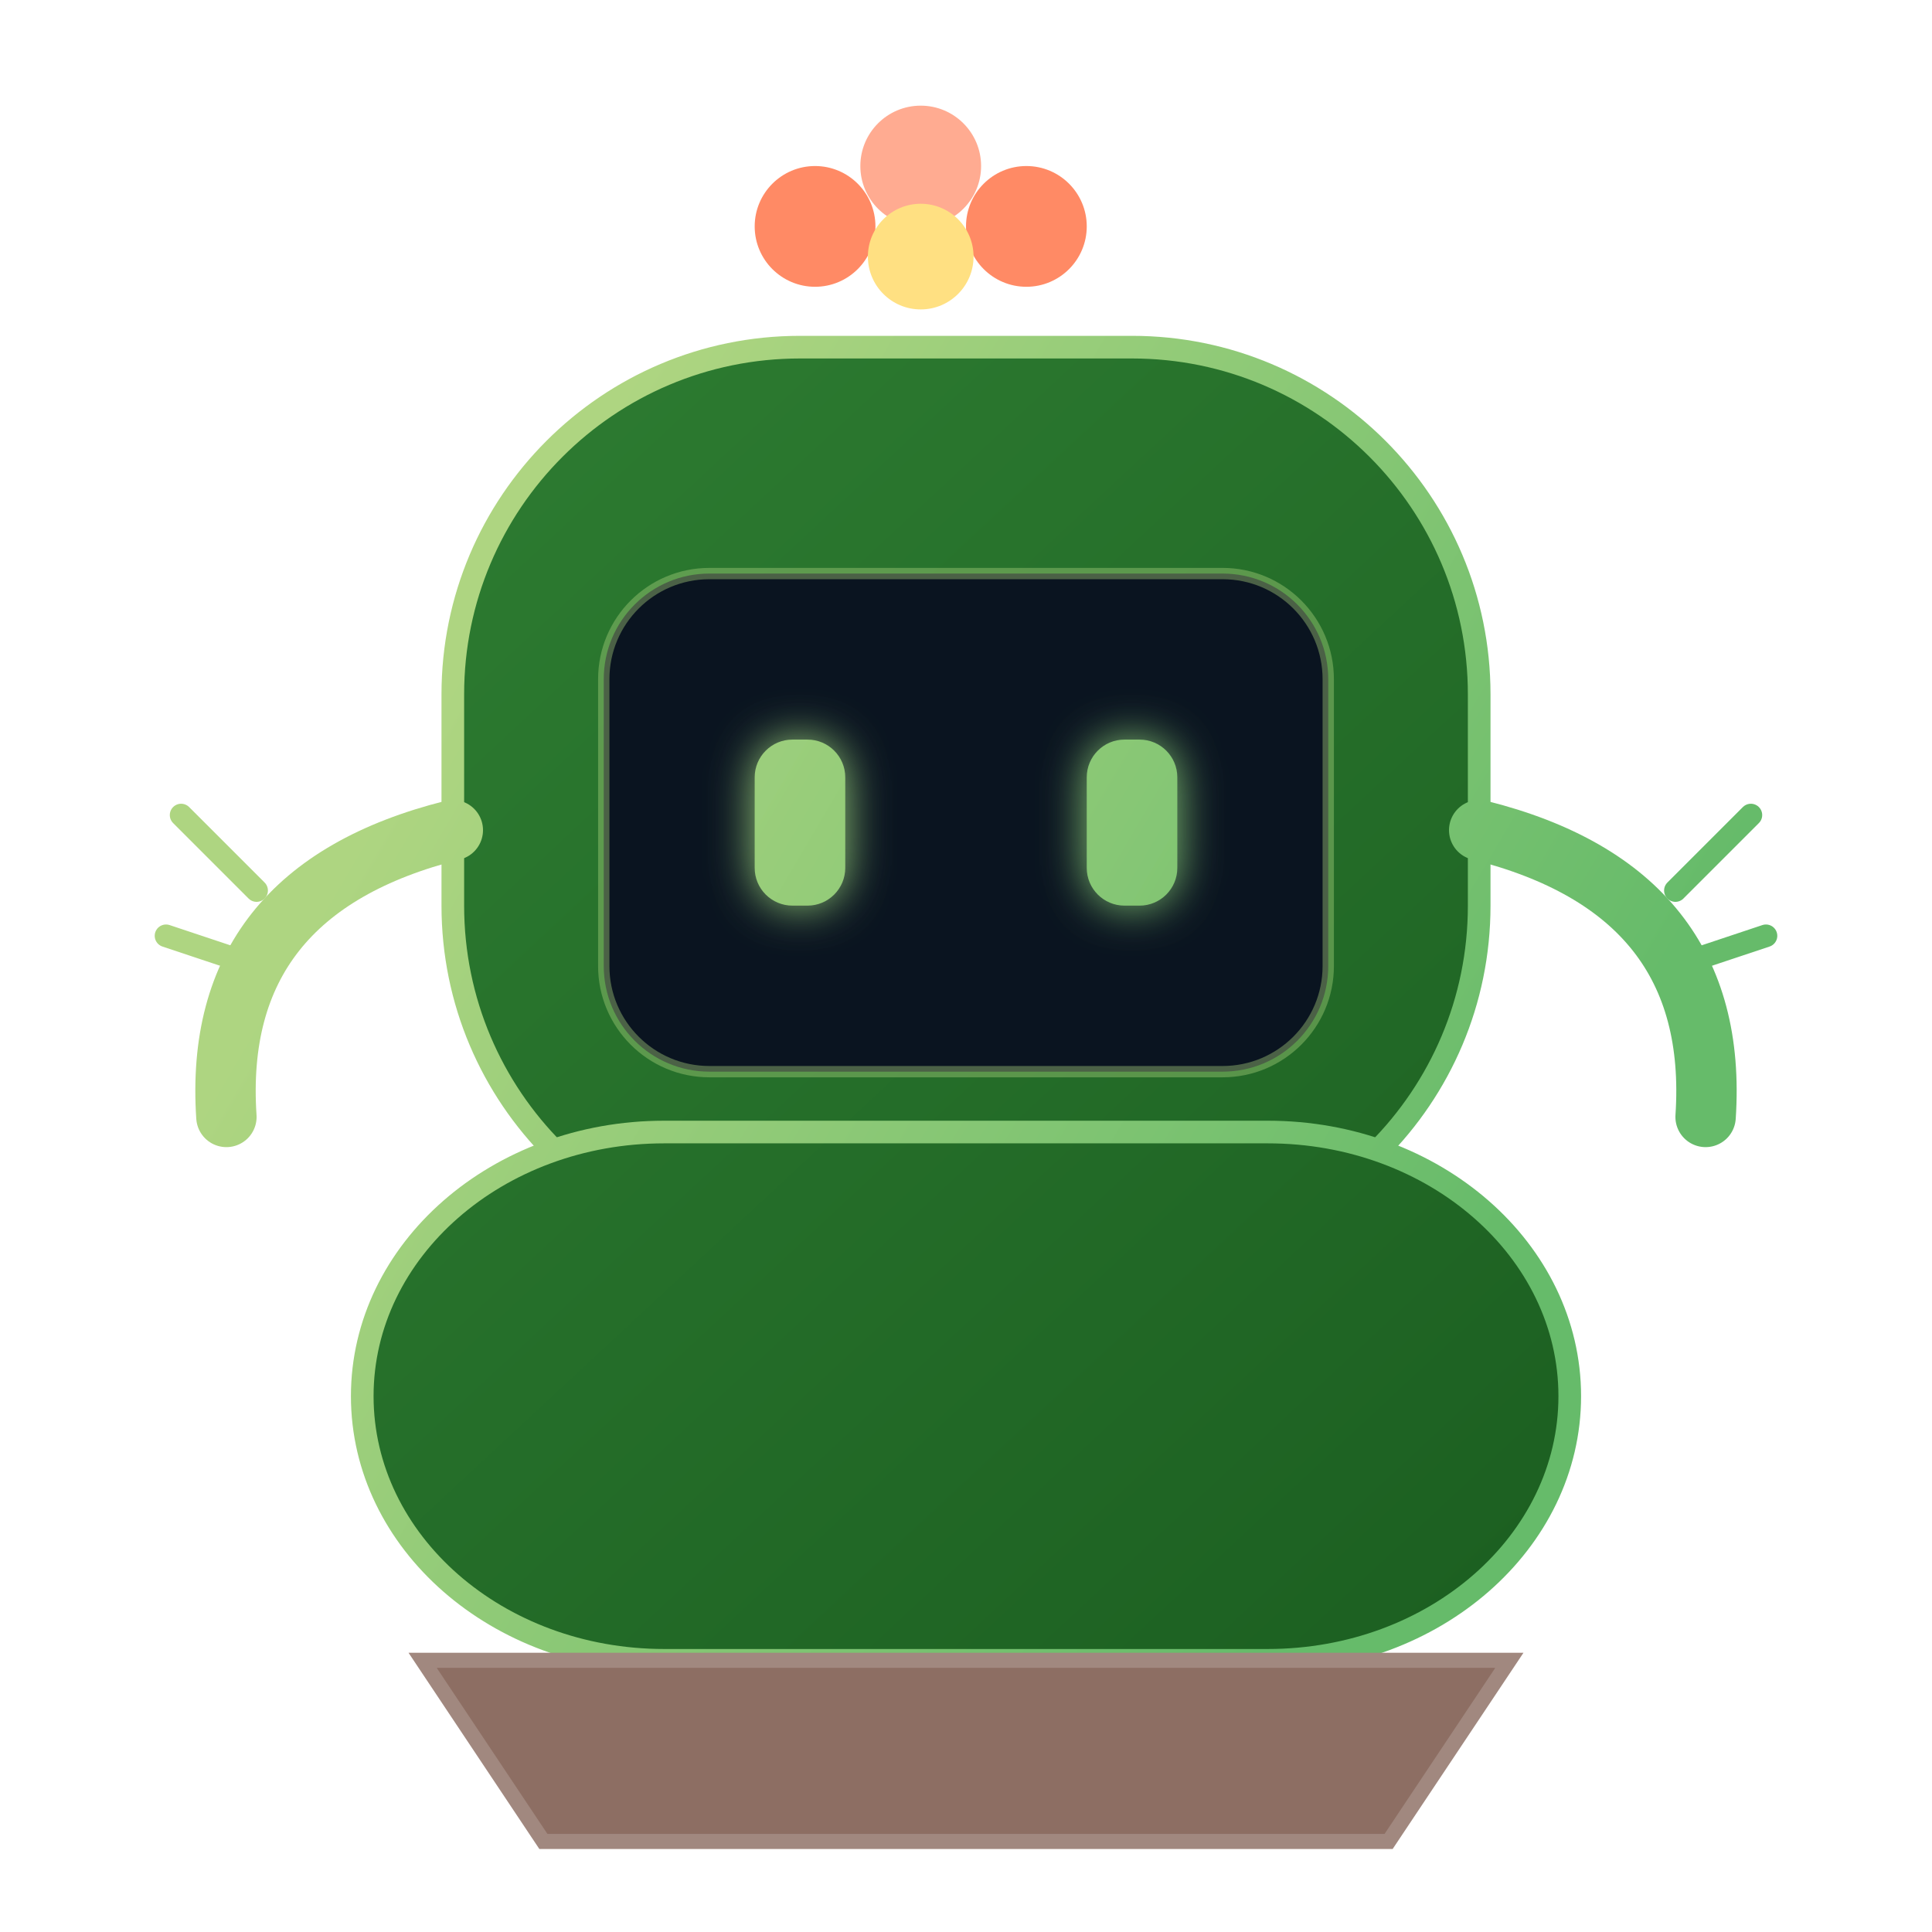
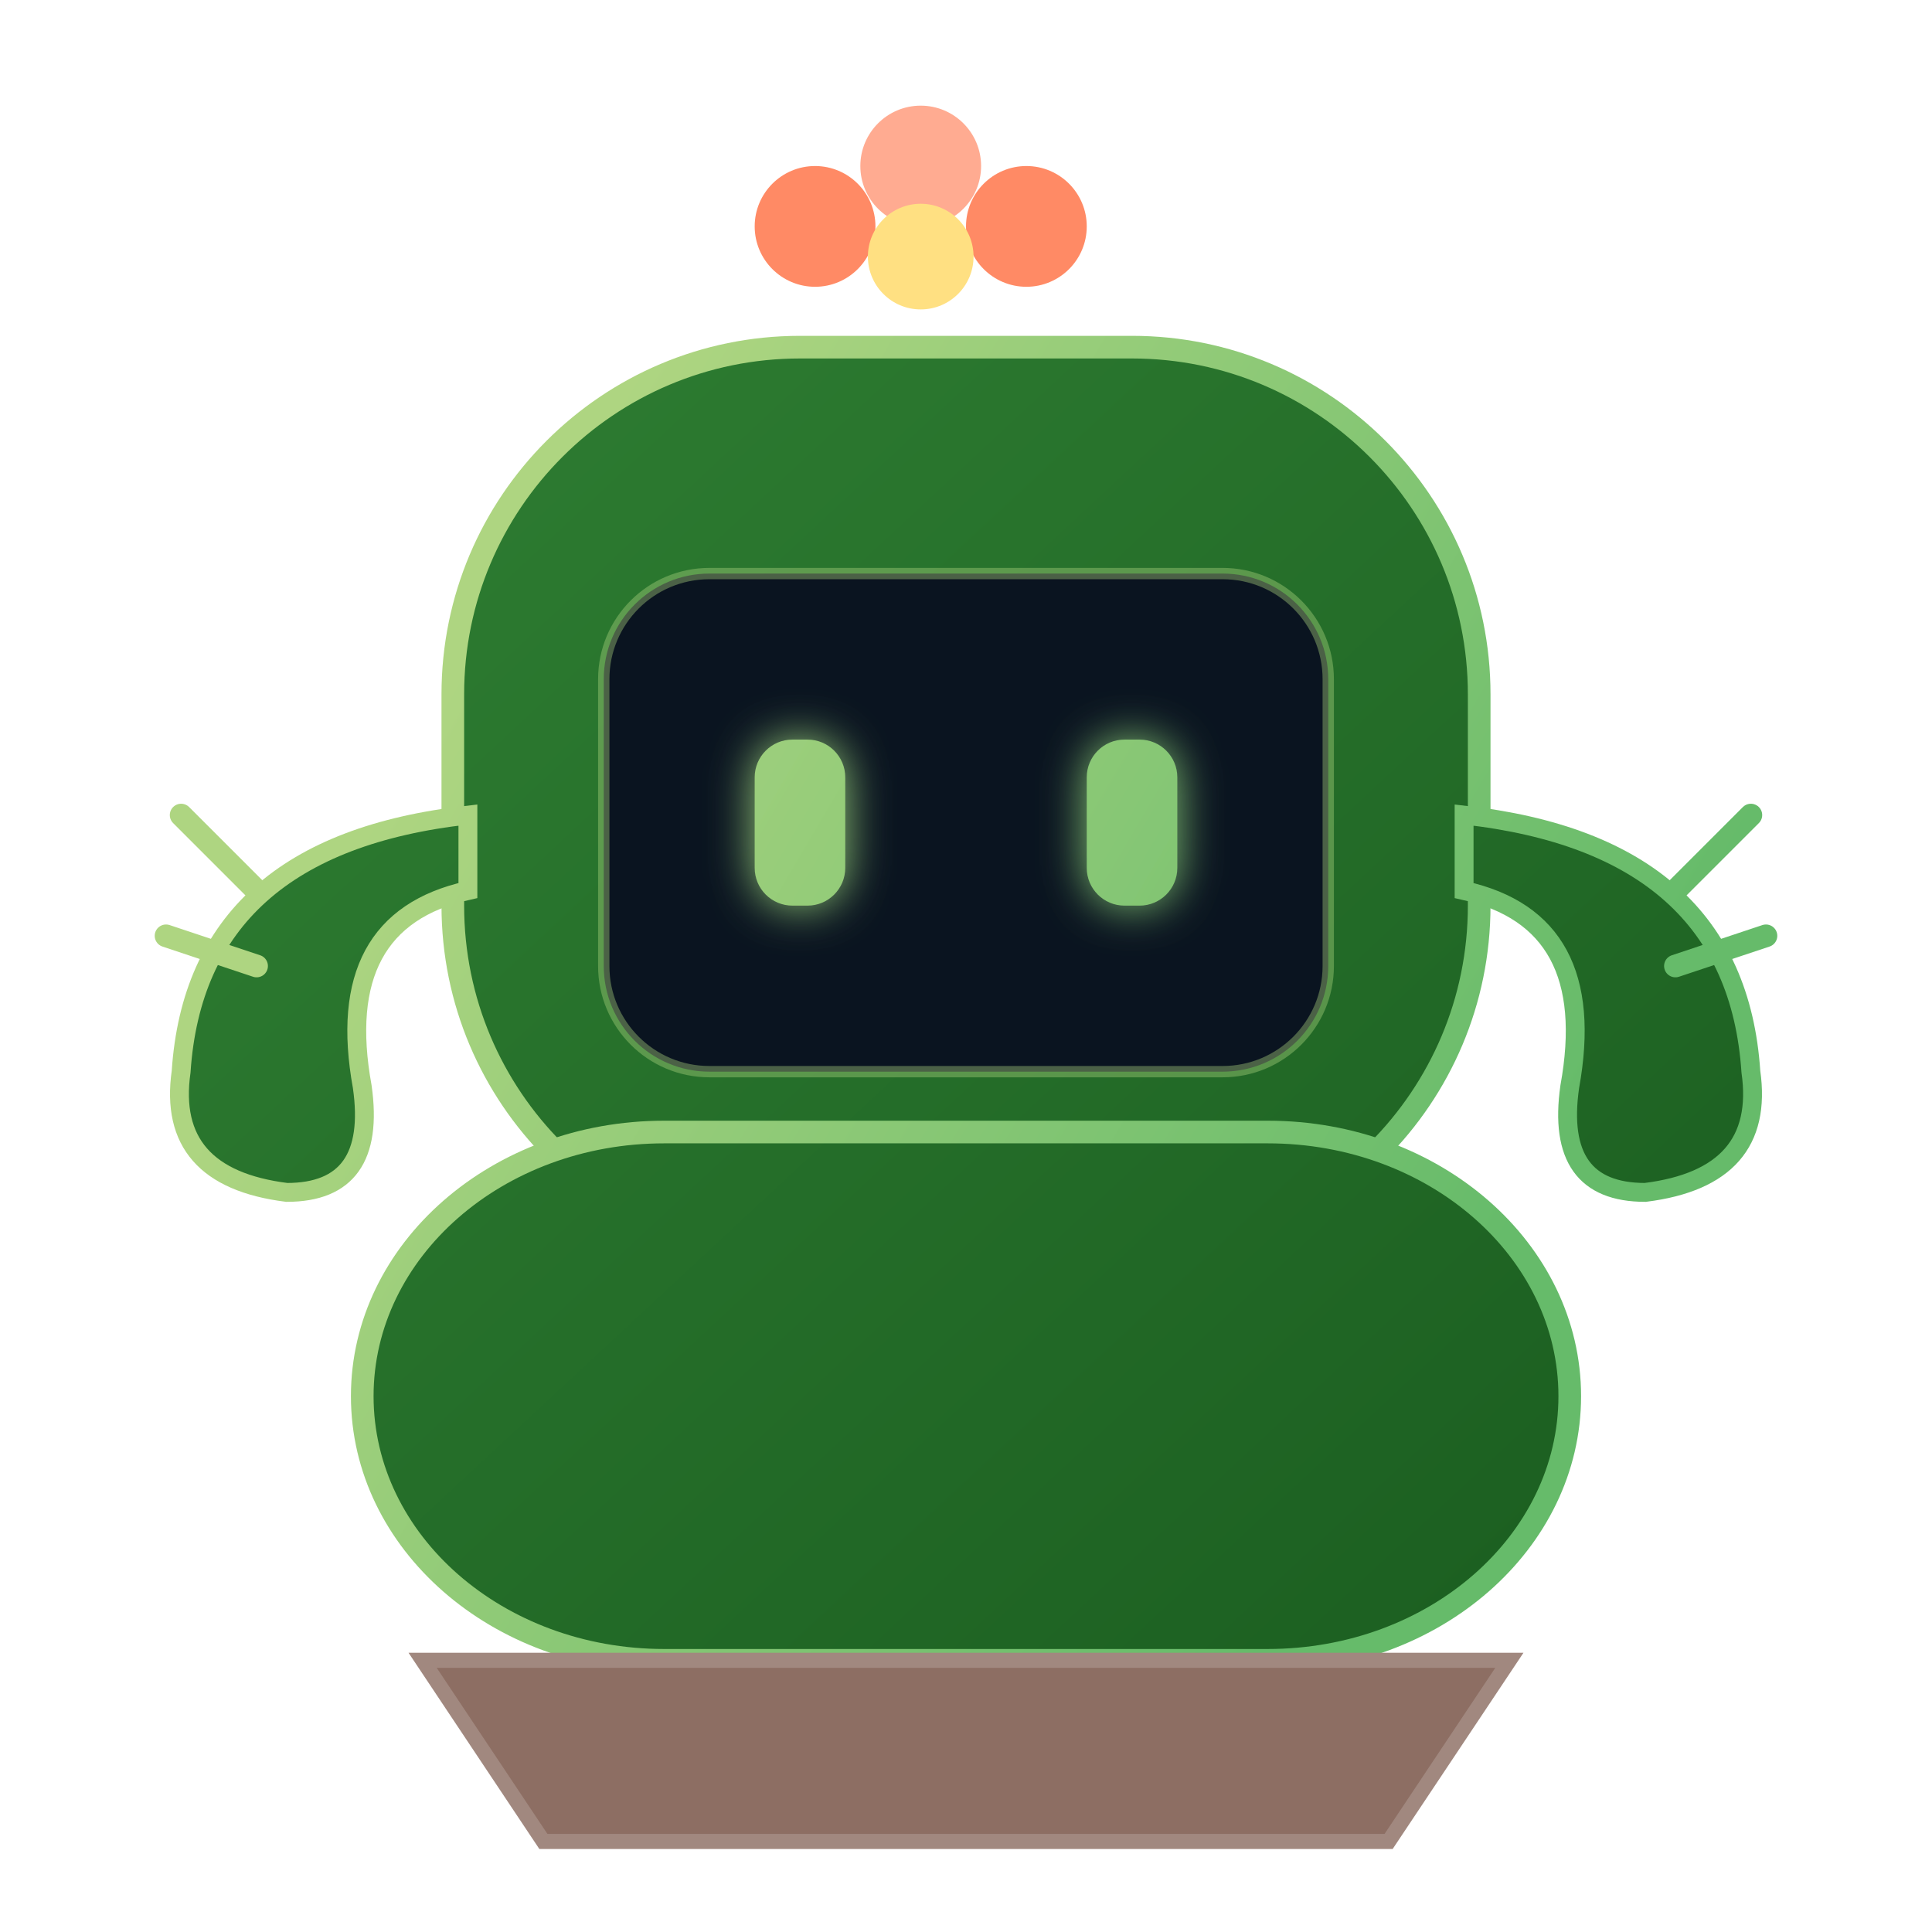
<svg xmlns="http://www.w3.org/2000/svg" width="256" height="256" viewBox="0 0 256 256" fill="none">
  <defs>
    <linearGradient id="bodyGrad" x1="48" y1="48" x2="208" y2="220" gradientUnits="userSpaceOnUse">
      <stop offset="0" stop-color="#2e7d32" />
      <stop offset="1" stop-color="#1b5e20" />
    </linearGradient>
    <linearGradient id="accentGrad" x1="60" y1="90" x2="196" y2="170" gradientUnits="userSpaceOnUse">
      <stop offset="0" stop-color="#aed581" />
      <stop offset="1" stop-color="#66bb6a" />
    </linearGradient>
    <filter id="glow" x="-30%" y="-30%" width="160%" height="160%">
      <feGaussianBlur stdDeviation="3" result="blur" />
      <feMerge>
        <feMergeNode in="blur" />
        <feMergeNode in="SourceGraphic" />
      </feMerge>
    </filter>
  </defs>
  <g id="pet-body-group">
    <circle cx="108" cy="30" r="8" fill="#ff8a65" />
    <circle cx="122" cy="22" r="8" fill="#ffab91" />
    <circle cx="136" cy="30" r="8" fill="#ff8a65" />
    <circle cx="122" cy="34" r="7" fill="#ffe082" />
    <rect x="60" y="46" width="136" height="120" rx="46" fill="url(#bodyGrad)" stroke="url(#accentGrad)" stroke-width="3" />
    <rect x="48" y="150" width="160" height="70" rx="40" fill="url(#bodyGrad)" stroke="url(#accentGrad)" stroke-width="3" />
-     <path d="M60 110 Q28 118 30 148" stroke="url(#accentGrad)" stroke-width="8" stroke-linecap="round" fill="none" />
-     <path d="M196 110 Q228 118 226 148" stroke="url(#accentGrad)" stroke-width="8" stroke-linecap="round" fill="none" />
+     <path d="M62 108 Q26 112 24 142 Q22 156 38 158 Q50 158 48 144 Q44 122 62 118 Z" fill="url(#bodyGrad)" stroke="url(#accentGrad)" stroke-width="2.5" />
+     <path d="M194 108 Q230 112 232 142 Q234 156 218 158 Q206 158 208 144 Q212 122 194 118 Z" fill="url(#bodyGrad)" stroke="url(#accentGrad)" stroke-width="2.5" />
    <path d="M34 118 L24 108 M34 128 L22 124 M222 118 L232 108 M222 128 L234 124" stroke="url(#accentGrad)" stroke-width="3" stroke-linecap="round" />
    <rect x="80" y="76" width="96" height="66" rx="14" fill="#0a1420" stroke="#aed581" stroke-opacity="0.4" stroke-width="1.5" />
    <g filter="url(#glow)">
      <rect x="100" y="98" width="12" height="22" rx="5" fill="url(#accentGrad)">
        <animate attributeName="height" values="22;2;22" keyTimes="0;0.5;1" dur="3.2s" repeatCount="indefinite" />
        <animate attributeName="y" values="98;108;98" keyTimes="0;0.5;1" dur="3.2s" repeatCount="indefinite" />
      </rect>
      <rect x="144" y="98" width="12" height="22" rx="5" fill="url(#accentGrad)">
        <animate attributeName="height" values="22;2;22" keyTimes="0;0.5;1" dur="3.2s" repeatCount="indefinite" />
        <animate attributeName="y" values="98;108;98" keyTimes="0;0.5;1" dur="3.2s" repeatCount="indefinite" />
      </rect>
    </g>
    <path d="M56 220 L200 220 L184 244 L72 244 Z" fill="#8d6e63" stroke="#a1887f" stroke-width="2" />
  </g>
</svg>
